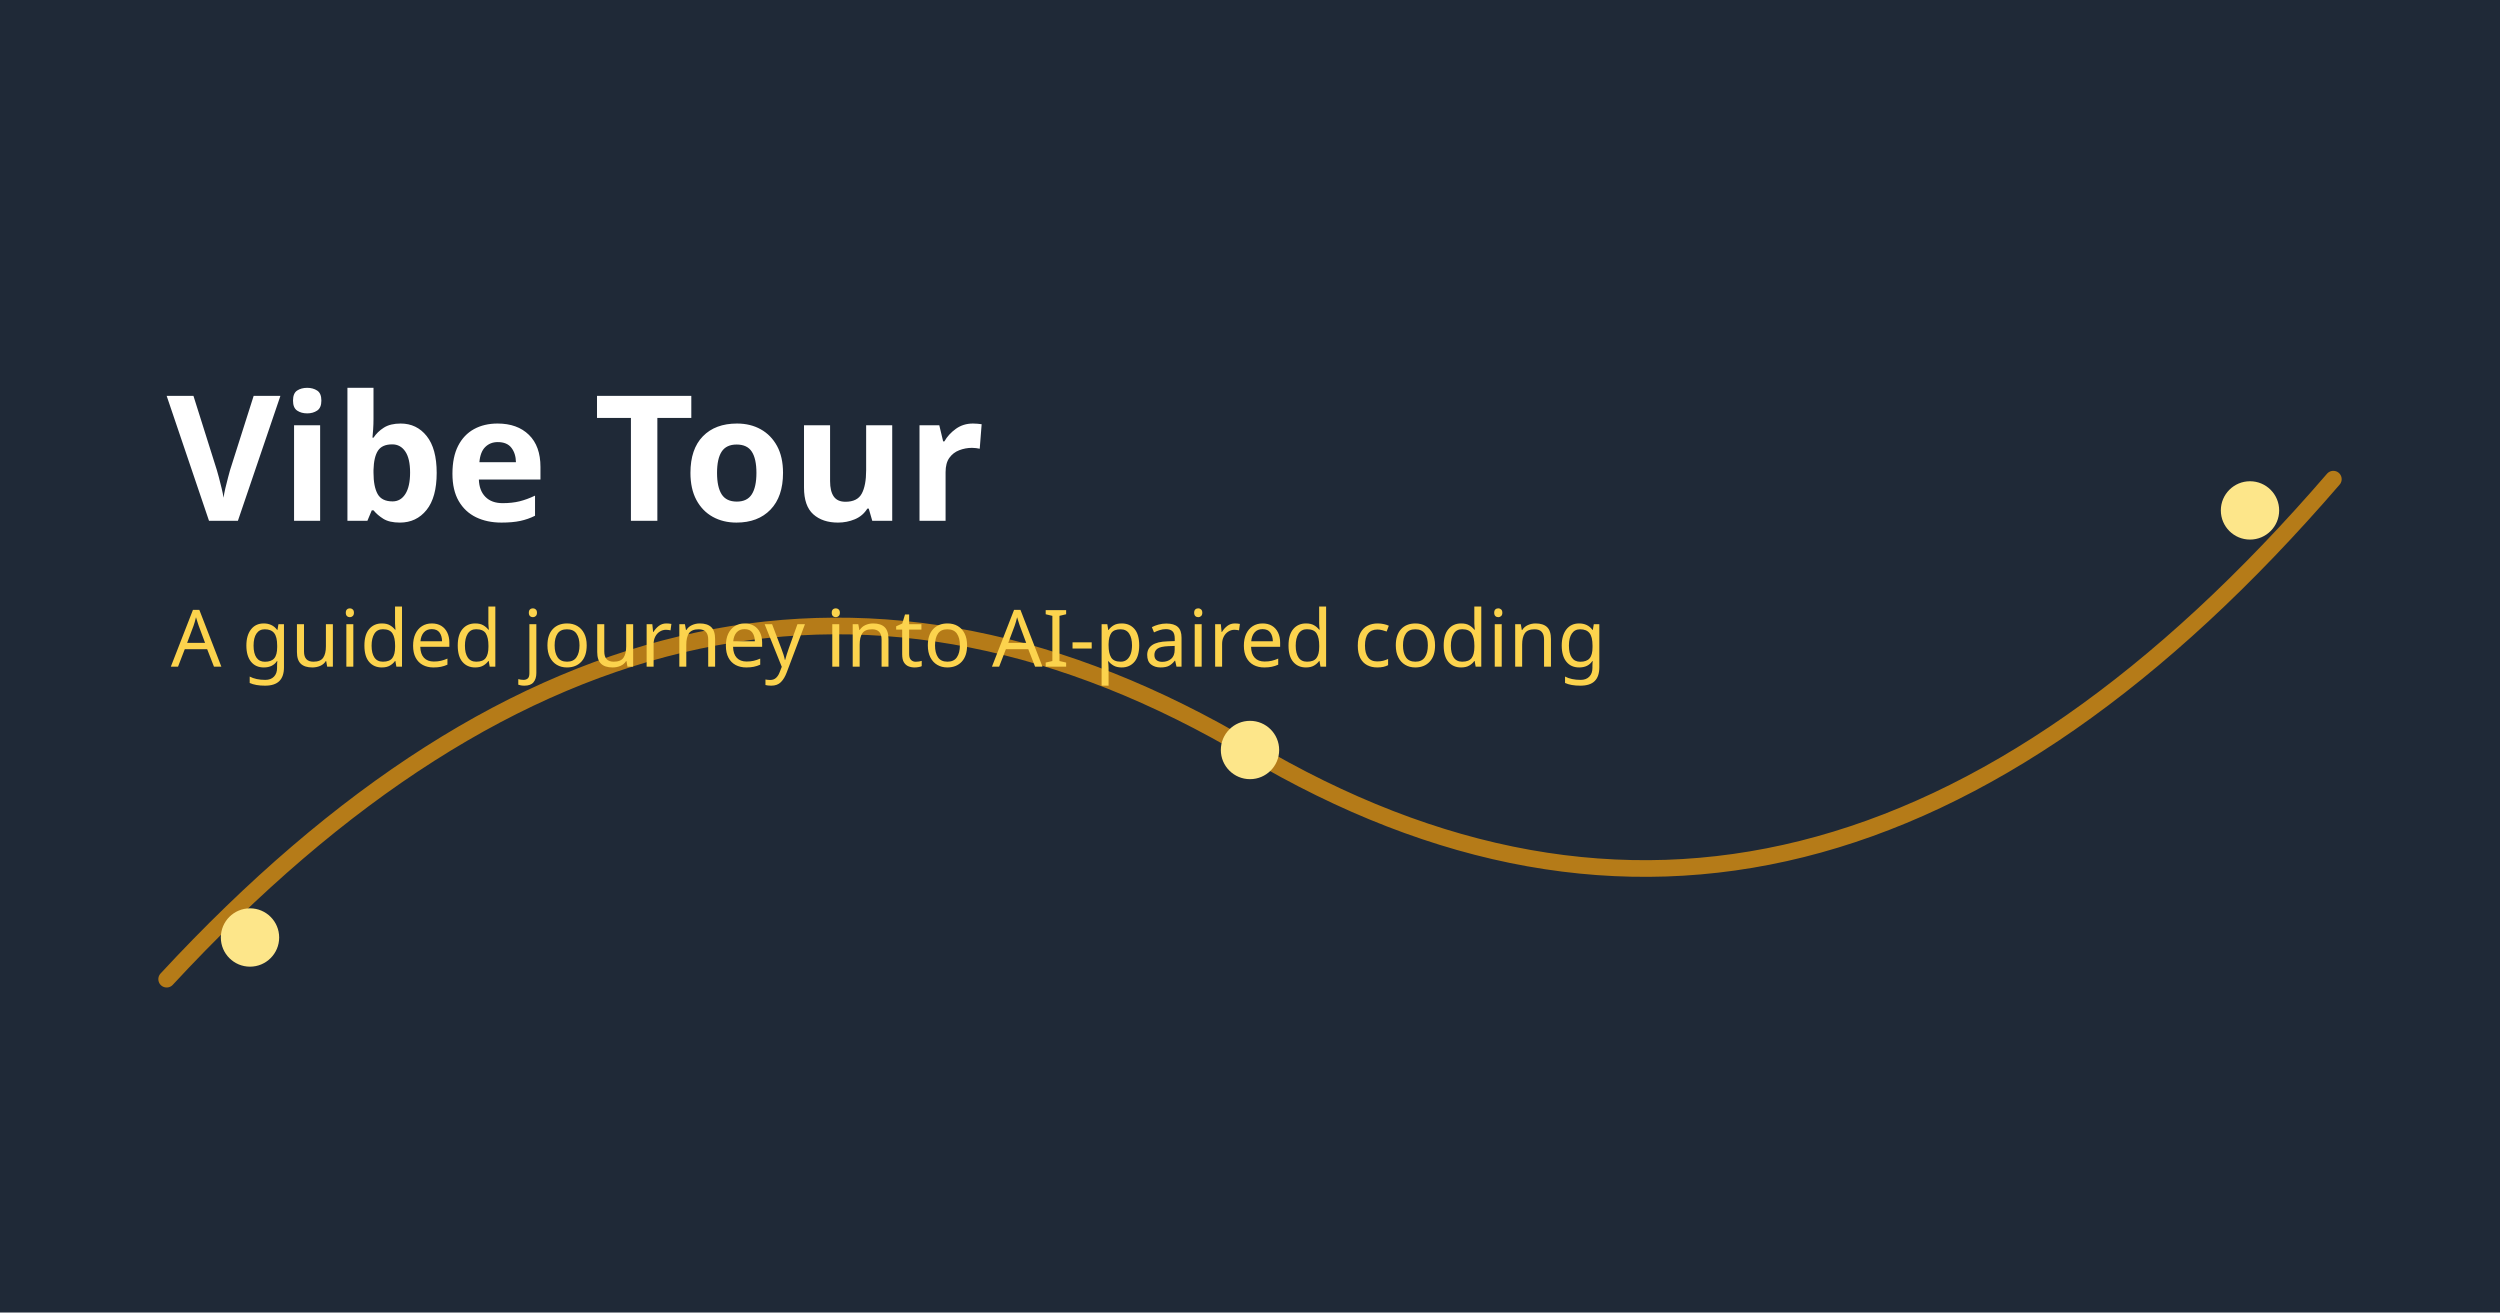
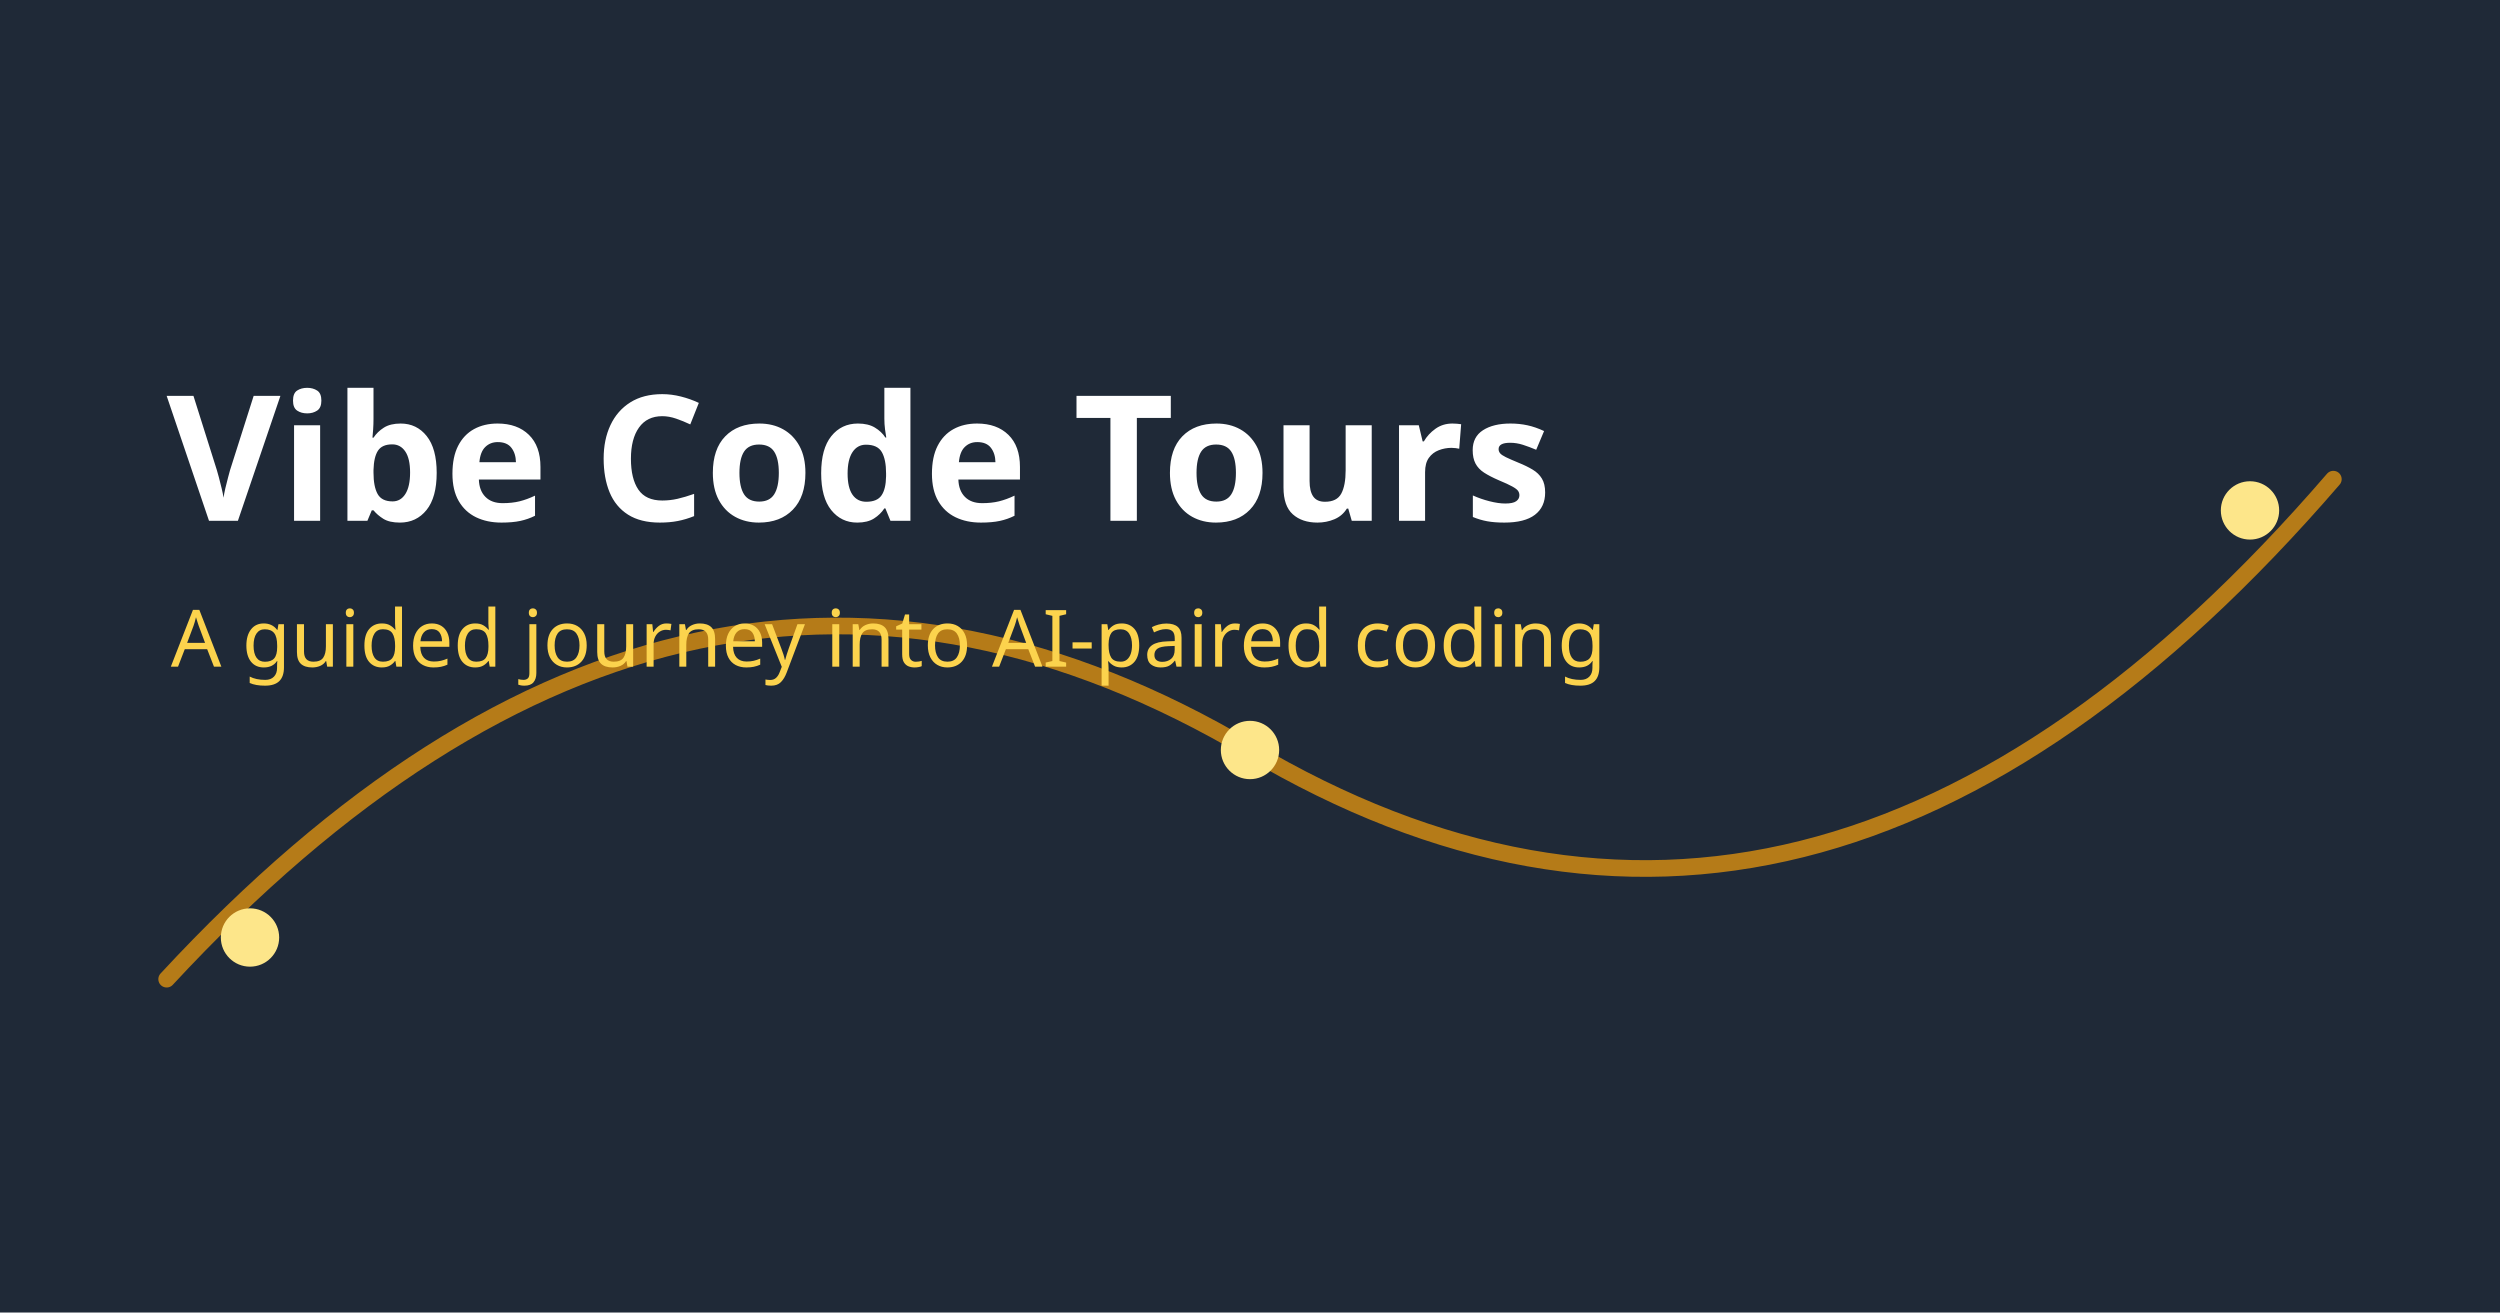
- <svg xmlns="http://www.w3.org/2000/svg" width="1200" height="630" viewBox="0 0 1200 630" role="img" aria-label="Vibe Tour">
+ <svg xmlns="http://www.w3.org/2000/svg" width="1200" height="630" viewBox="0 0 1200 630" role="img" aria-label="Vibe Code Tours">
  <rect width="1200" height="630" fill="#1f2937" />
  <path d="M80 470 Q330 200 600 360 T1120 230" fill="none" stroke="#f59e0b" stroke-width="8" stroke-linecap="round" opacity="0.7" />
  <circle cx="120" cy="450" r="14" fill="#fde68a" />
  <circle cx="600" cy="360" r="14" fill="#fde68a" />
  <circle cx="1080" cy="245" r="14" fill="#fde68a" />
-   <text x="80" y="250" font-family="system-ui, sans-serif" font-size="84" font-weight="700" fill="#ffffff">Vibe Tour</text>
+   <text x="80" y="250" font-family="system-ui, sans-serif" font-size="84" font-weight="700" fill="#ffffff">Vibe Code Tours</text>
  <text x="82" y="320" font-family="system-ui, sans-serif" font-size="38" fill="#fcd34d">A guided journey into AI-paired coding</text>
</svg>
